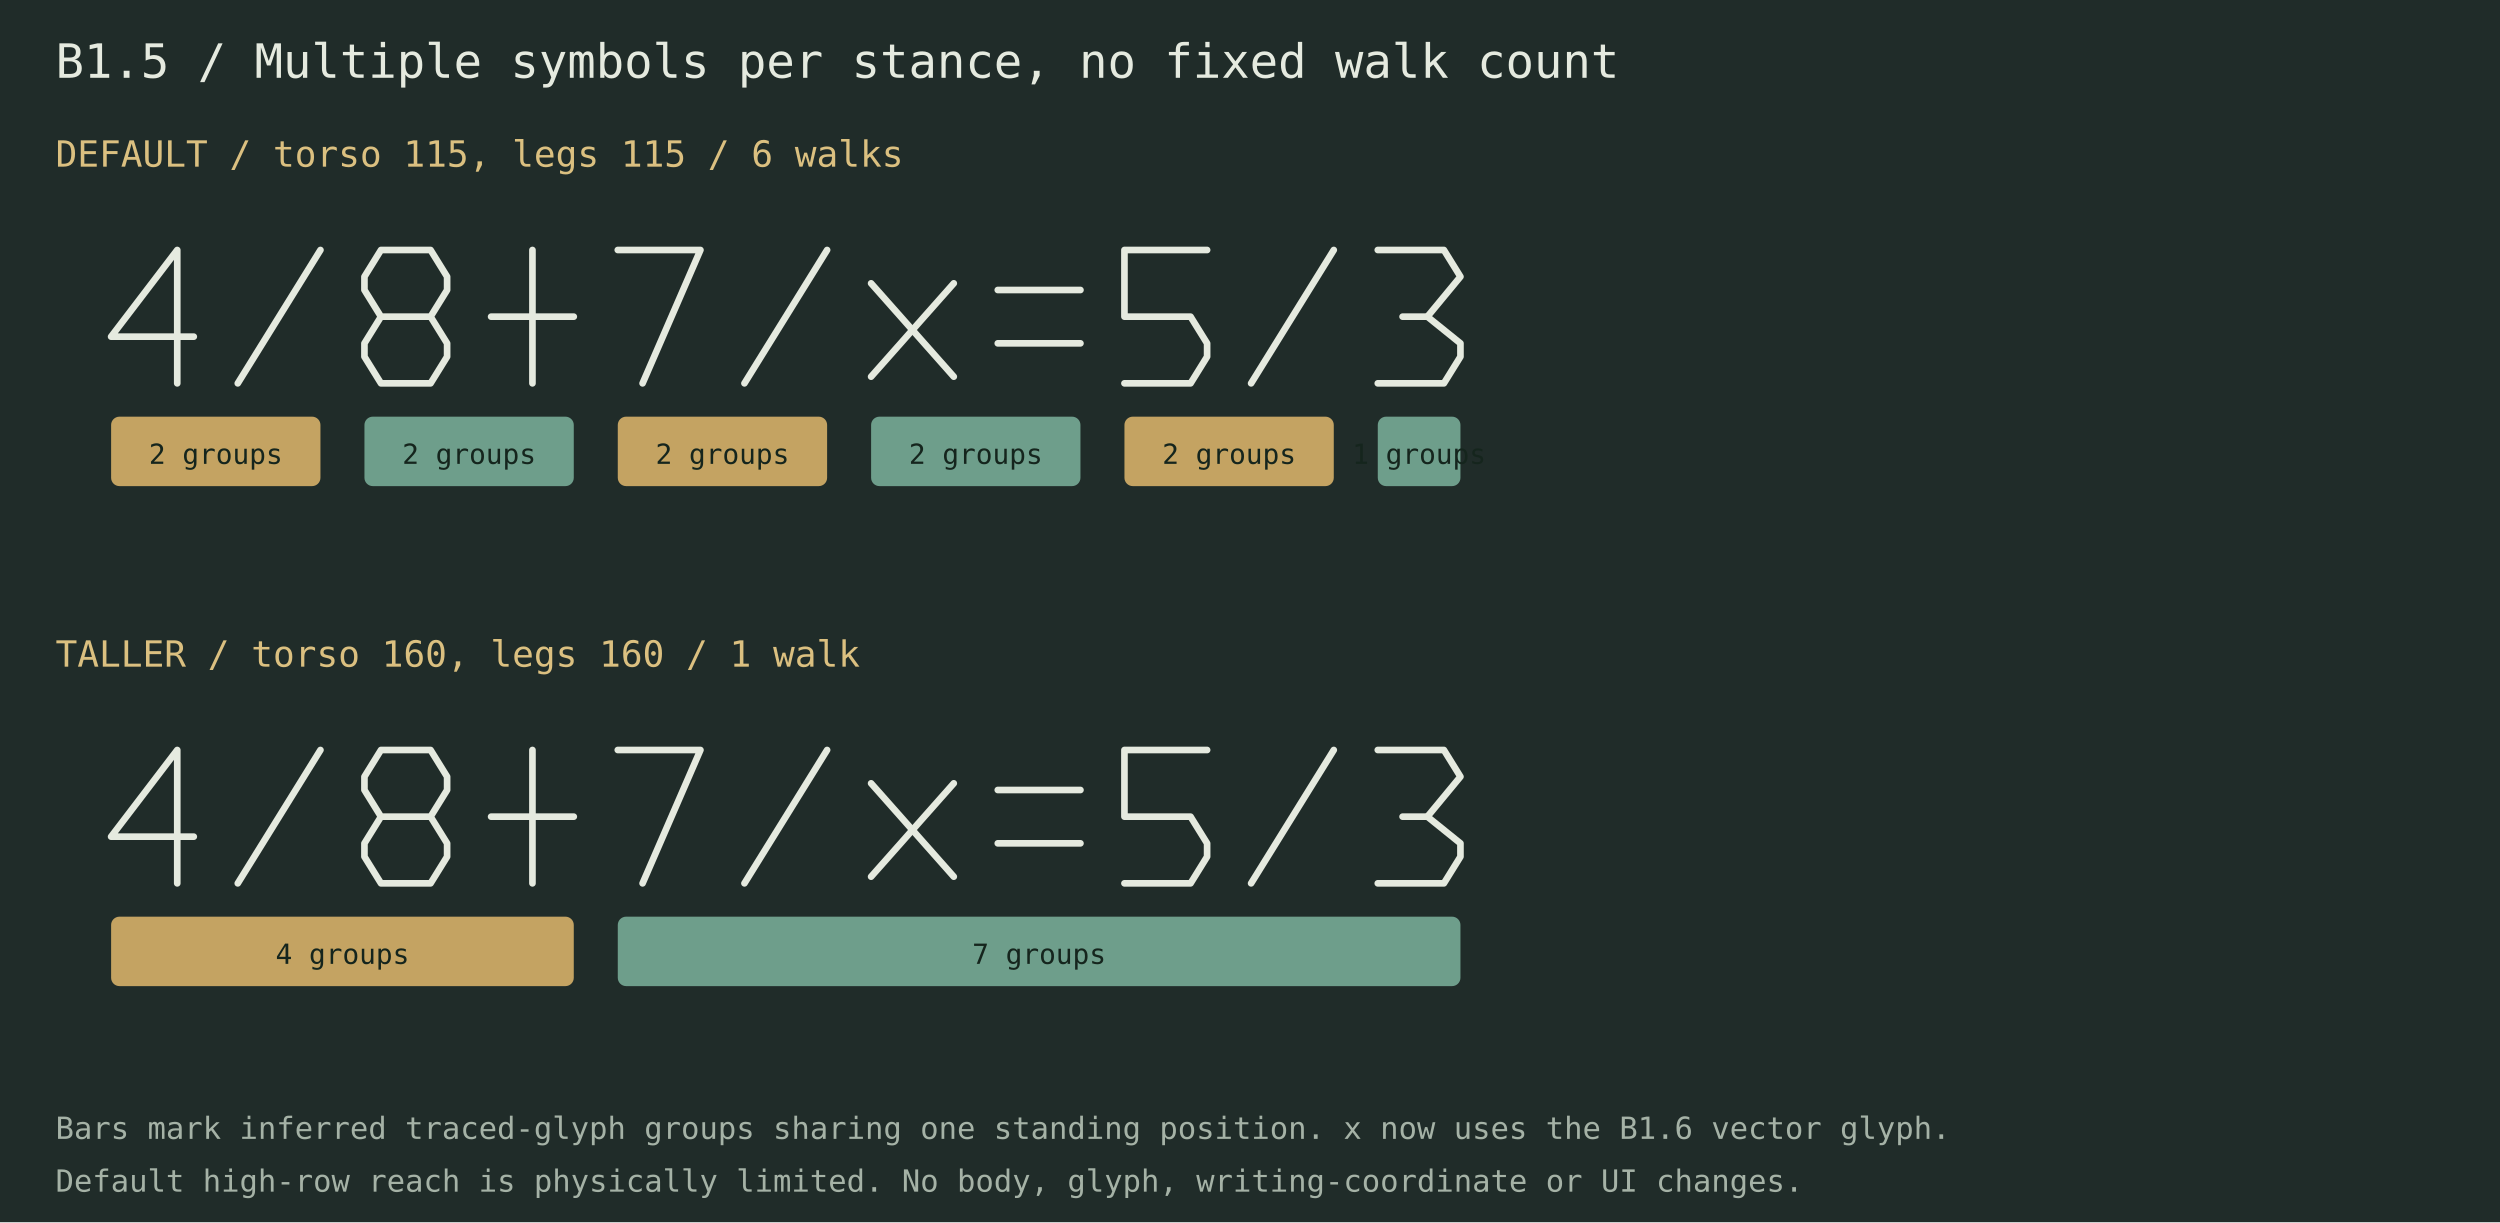
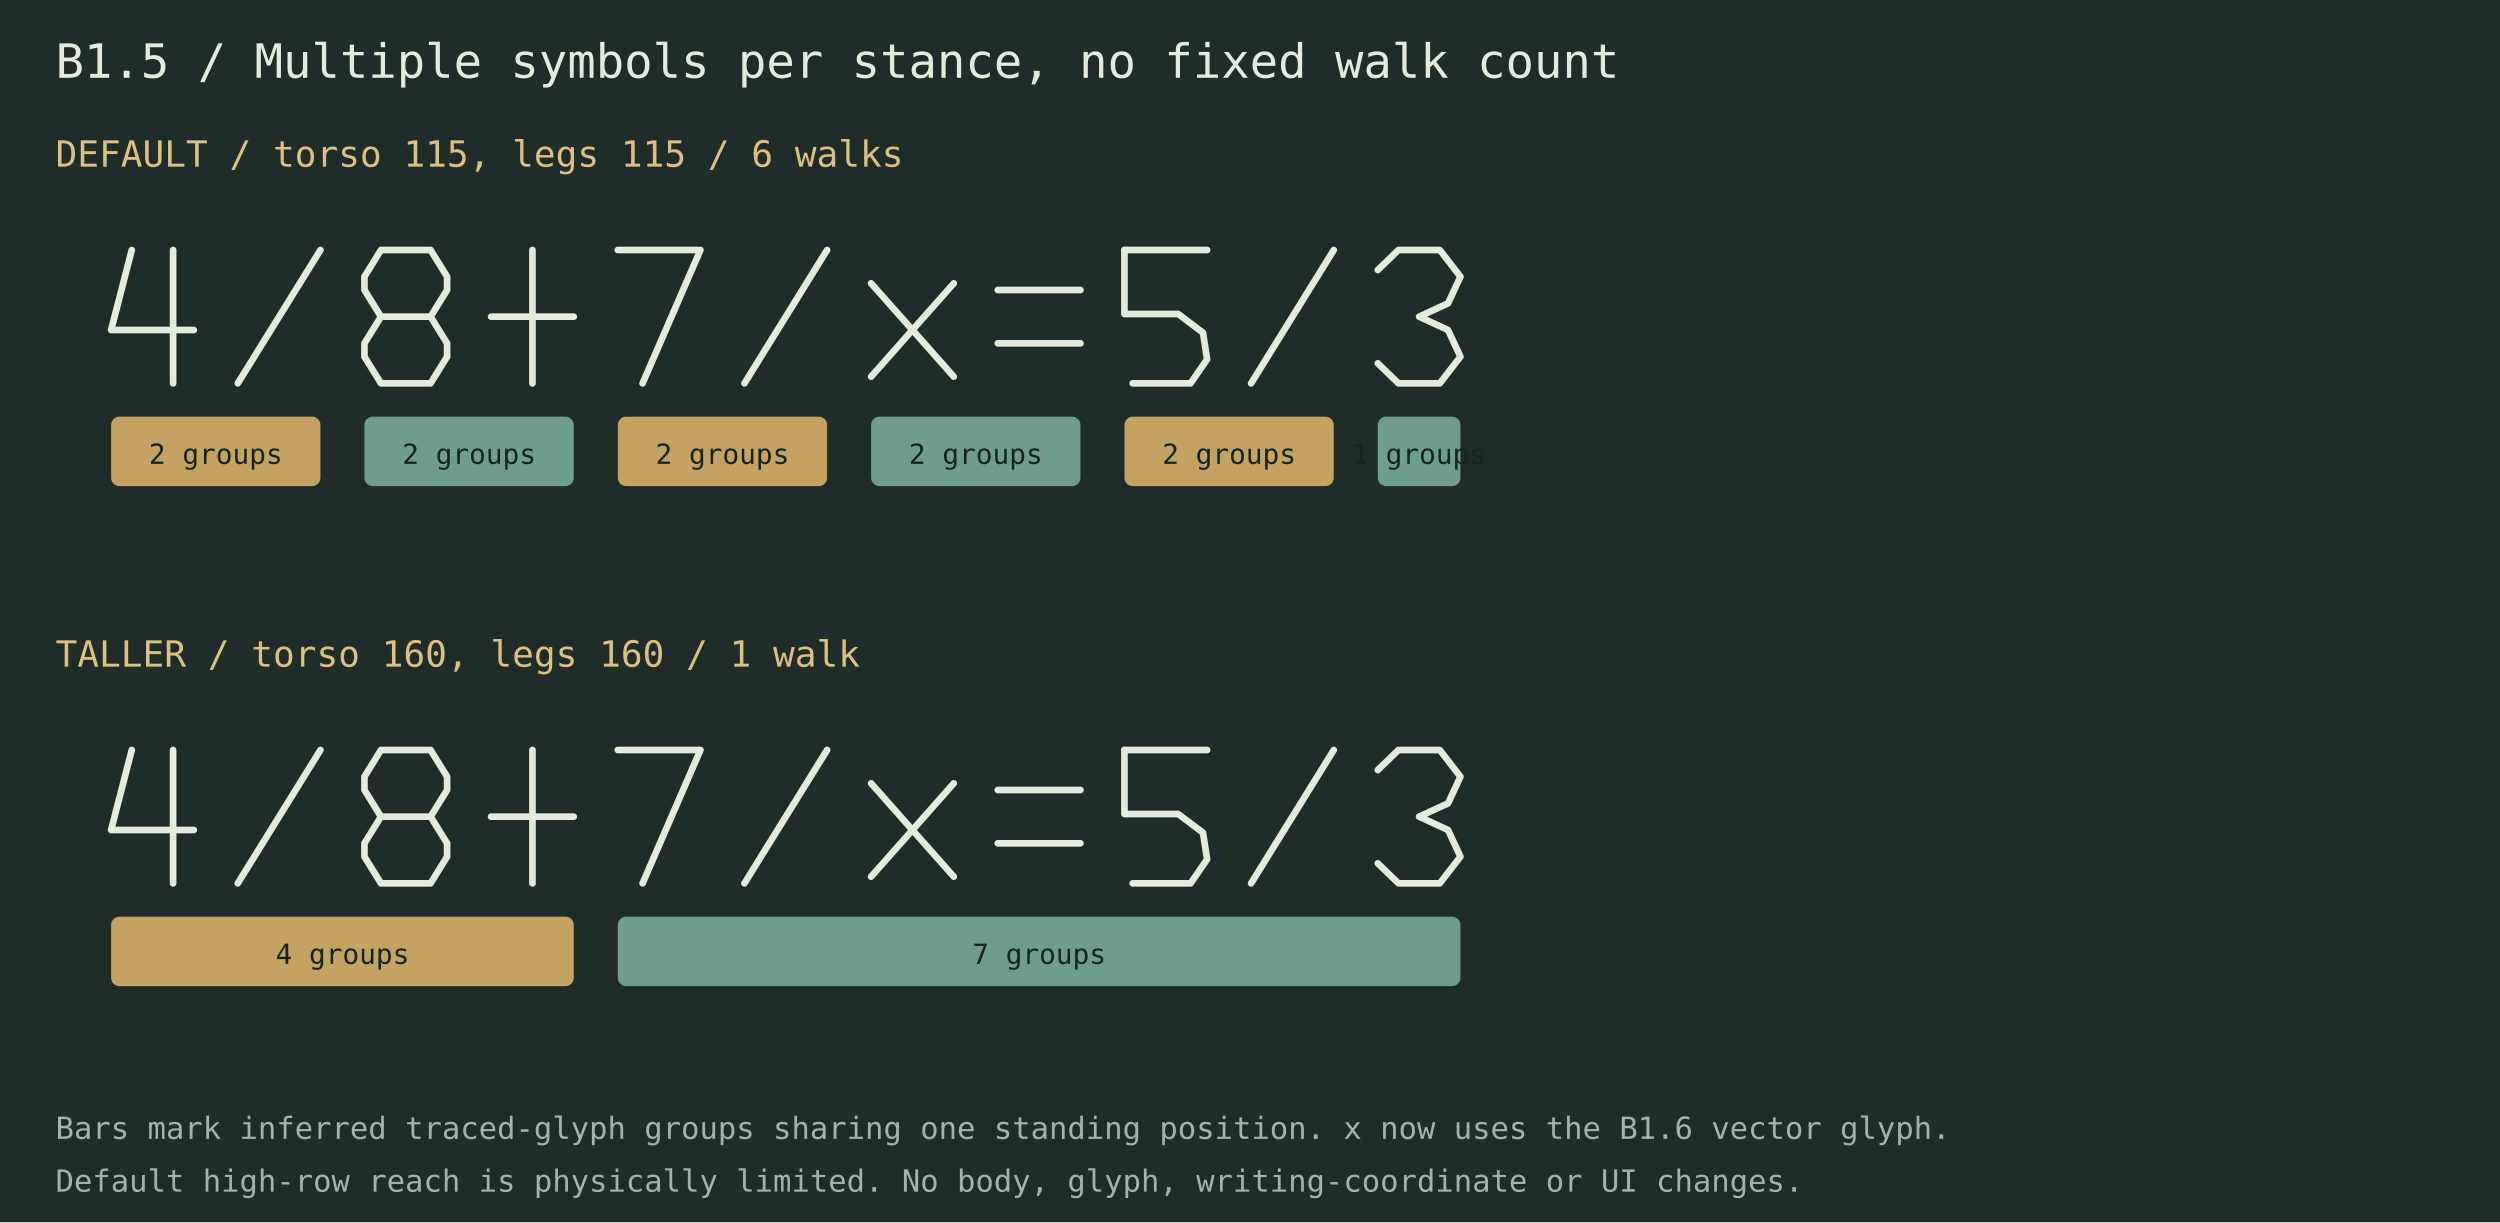
<svg xmlns="http://www.w3.org/2000/svg" viewBox="0 0 900 440" role="img" aria-label="B1.5 inferred writing ranges for the same mathematical line with two existing body proportions">
  <rect width="900" height="440" fill="#202c29" />
  <text x="20" y="28" fill="#e5eadf" font-family="monospace" font-size="17">B1.5 / Multiple symbols per stance, no fixed walk count</text>
  <g transform="translate(0 40)">
    <text x="20" y="20" fill="#dbc080" font-family="monospace" font-size="13">DEFAULT / torso 115, legs 115 / 6 walks</text>
    <g transform="translate(40 50) scale(2) translate(-355 -140)" fill="none" stroke="#e5eadf" stroke-width="1.2" stroke-linecap="round" stroke-linejoin="round">
-       <path d="M366.904,164L366.904,140L355,155.6L369.88,155.6" />
+       <path d="M358.72,140L355,154.4L369.88,154.4" />
+       <path d="M366.16,140L366.16,164" />
      <path d="M392.68,140L377.8,164" />
      <path d="M403.576,152L400.6,147.2L400.6,144.8L403.576,140L412.504,140L415.48,144.8L415.48,147.2L412.504,152L403.576,152L400.6,156.8L400.6,159.2L403.576,164L412.504,164L415.48,159.2L415.48,156.8L412.504,152" />
      <path d="M423.4,152L438.28,152" />
      <path d="M430.84,140L430.84,164" />
      <path d="M446.2,140L461.08,140L450.664,164" />
      <path d="M483.88,140L469,164" />
      <path d="M491.8,146L506.68,162.8" />
      <path d="M506.68,146L491.8,162.8" />
      <path d="M514.6,147.2L529.48,147.2" />
      <path d="M514.6,156.8L529.48,156.8" />
-       <path d="M552.28,140L537.4,140L537.4,152L549.304,152L552.28,156.8L552.28,159.2L549.304,164L537.4,164" />
+       <path d="M537.4,140L537.4,151.52L547.072,151.52L551.536,154.88L552.28,159.68L549.304,164L538.888,164" />
+       <path d="M537.4,140L552.28,140" />
      <path d="M575.08,140L560.2,164" />
-       <path d="M583,140L594.904,140L597.88,144.8L591.928,152L597.88,156.8L597.88,159.2L594.904,164L583,164" />
-       <path d="M587.464,152L591.928,152" />
+       <path d="M583,143.6L586.72,140L594.16,140L597.88,144.8L595.648,149.6L590.44,152L595.648,154.4L597.88,159.2L594.16,164L586.72,164L583,160.4" />
    </g>
    <rect x="40" y="110" width="75.36" height="25" rx="3" fill="#c4a362" />
    <text x="77.68" y="127" text-anchor="middle" fill="#15251d" font-family="monospace" font-size="10">2 groups</text>
    <rect x="131.2" y="110" width="75.36" height="25" rx="3" fill="#6e9e8b" />
    <text x="168.88" y="127" text-anchor="middle" fill="#15251d" font-family="monospace" font-size="10">2 groups</text>
    <rect x="222.4" y="110" width="75.36" height="25" rx="3" fill="#c4a362" />
    <text x="260.08" y="127" text-anchor="middle" fill="#15251d" font-family="monospace" font-size="10">2 groups</text>
    <rect x="313.6" y="110" width="75.36" height="25" rx="3" fill="#6e9e8b" />
    <text x="351.28" y="127" text-anchor="middle" fill="#15251d" font-family="monospace" font-size="10">2 groups</text>
    <rect x="404.8" y="110" width="75.36" height="25" rx="3" fill="#c4a362" />
    <text x="442.48" y="127" text-anchor="middle" fill="#15251d" font-family="monospace" font-size="10">2 groups</text>
    <rect x="496" y="110" width="29.76" height="25" rx="3" fill="#6e9e8b" />
    <text x="510.88" y="127" text-anchor="middle" fill="#15251d" font-family="monospace" font-size="10">1 groups</text>
  </g>
  <g transform="translate(0 220)">
    <text x="20" y="20" fill="#dbc080" font-family="monospace" font-size="13">TALLER / torso 160, legs 160 / 1 walk</text>
    <g transform="translate(40 50) scale(2) translate(-355 -140)" fill="none" stroke="#e5eadf" stroke-width="1.2" stroke-linecap="round" stroke-linejoin="round">
-       <path d="M366.904,164L366.904,140L355,155.6L369.88,155.6" />
+       <path d="M358.72,140L355,154.4L369.88,154.4" />
+       <path d="M366.16,140L366.16,164" />
      <path d="M392.68,140L377.8,164" />
      <path d="M403.576,152L400.6,147.2L400.6,144.8L403.576,140L412.504,140L415.48,144.8L415.48,147.2L412.504,152L403.576,152L400.6,156.8L400.6,159.2L403.576,164L412.504,164L415.48,159.2L415.48,156.8L412.504,152" />
      <path d="M423.4,152L438.28,152" />
      <path d="M430.84,140L430.84,164" />
      <path d="M446.2,140L461.08,140L450.664,164" />
      <path d="M483.88,140L469,164" />
      <path d="M491.8,146L506.68,162.8" />
      <path d="M506.68,146L491.8,162.8" />
      <path d="M514.6,147.2L529.48,147.2" />
      <path d="M514.6,156.8L529.48,156.8" />
-       <path d="M552.28,140L537.4,140L537.4,152L549.304,152L552.28,156.8L552.28,159.2L549.304,164L537.4,164" />
+       <path d="M537.4,140L537.4,151.52L547.072,151.52L551.536,154.88L552.28,159.68L549.304,164L538.888,164" />
+       <path d="M537.4,140L552.28,140" />
      <path d="M575.08,140L560.2,164" />
-       <path d="M583,140L594.904,140L597.88,144.8L591.928,152L597.88,156.8L597.88,159.2L594.904,164L583,164" />
-       <path d="M587.464,152L591.928,152" />
+       <path d="M583,143.6L586.72,140L594.16,140L597.88,144.8L595.648,149.6L590.44,152L595.648,154.4L597.88,159.2L594.16,164L586.72,164L583,160.4" />
    </g>
    <rect x="40" y="110" width="166.56" height="25" rx="3" fill="#c4a362" />
    <text x="123.28" y="127" text-anchor="middle" fill="#15251d" font-family="monospace" font-size="10">4 groups</text>
    <rect x="222.4" y="110" width="303.36" height="25" rx="3" fill="#6e9e8b" />
    <text x="374.08" y="127" text-anchor="middle" fill="#15251d" font-family="monospace" font-size="10">7 groups</text>
  </g>
  <text x="20" y="410" fill="#a5b2a6" font-family="monospace" font-size="11">Bars mark inferred traced-glyph groups sharing one standing position. x now uses the B1.6 vector glyph.</text>
  <text x="20" y="429" fill="#a5b2a6" font-family="monospace" font-size="11">Default high-row reach is physically limited. No body, glyph, writing-coordinate or UI changes.</text>
</svg>
